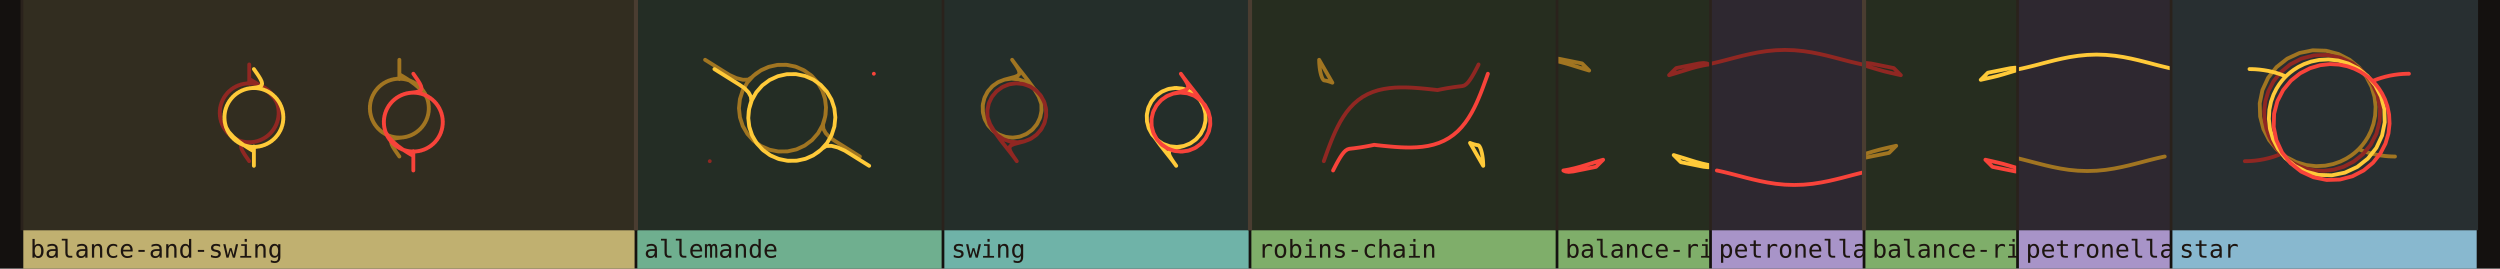
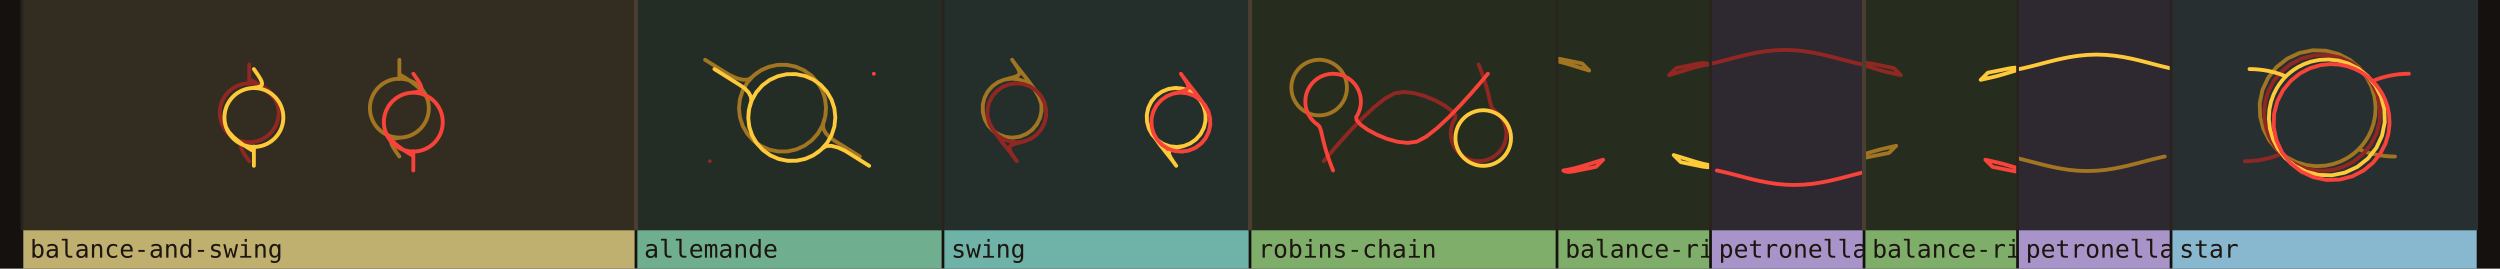
<svg xmlns="http://www.w3.org/2000/svg" viewBox="0 0 912 98" width="912" height="98" role="img">
  <rect width="912" height="98" fill="#14110f" />
  <svg x="8" y="0" width="224" height="84" viewBox="0 0 224 84">
    <rect width="224" height="84" fill="#c0b070" fill-opacity="0.18" />
    <path d="M137.69 21.81L137.69 22.12L137.69 22.92L137.69 24.01L137.69 25.22L137.69 26.33L137.69 27.19L137.69 27.91L137.69 28.48L137.69 28.81L137.69 28.87L137.69 28.87L137.69 28.87L137.69 28.87L137.69 28.84L137.69 28.52L137.69 27.95L137.69 27.25L137.69 26.48L137.69 25.8L137.69 25.33L137.69 25.2L137.69 25.2L137.69 25.2L137.69 25.2L137.69 25.2L137.69 25.2L137.69 25.2L137.69 25.2L137.69 25.5L137.69 26.15L137.69 26.81L137.69 27.1L137.96 27.26L138.7 27.69L139.88 28.4L141.42 29.4L143.24 30.72L145.15 32.34L146.83 34.16L147.86 35.93L148.3 37.66L148.45 39.64L148.23 41.65L147.64 43.58L146.69 45.36L145.43 46.94L143.89 48.25L142.14 49.26L140.23 49.92L138.23 50.21L136.21 50.12L134.25 49.66L132.4 48.84L130.74 47.68L129.33 46.24L128.21 44.56L127.42 42.7L126.99 40.73L126.94 38.71L127.27 36.71L127.97 34.82L129.01 33.08L130.35 31.57L131.95 30.34L133.75 29.43L135.7 28.87L137.71 28.69L139.72 28.88L141.66 29.44L143.46 30.36L145.05 31.6L146.39 33.12L147.42 34.85L148.11 36.75L148.43 38.75L148.38 40.77L147.94 42.74L147.15 44.6L146.02 46.28L144.6 47.71L142.94 48.86L141.09 49.67L139.12 50.13L137.1 50.21L135.1 49.91L133.19 49.24L131.44 48.23L129.91 46.91L128.66 45.33L127.72 43.54L127.13 41.6L126.92 39.6L127.08 37.58L127.62 35.63L128.51 33.82L129.72 32.2L131.22 30.84L132.94 29.79L134.83 29.07L136.82 28.72L138.84 28.75L140.82 29.15L142.69 29.92L144.38 31.02L145.84 32.42L147.01 34.06L147.85 35.9L148.34 37.86L148.45 39.88L148.18 41.88L147.54 43.8L146.55 45.56L145.26 47.11L143.69 48.39L141.92 49.36L140.06 49.96L138.3 50.21L136.76 50.4L135.6 50.69L134.91 51.13L134.69 51.76L134.86 52.58L135.32 53.55L135.95 54.57L136.6 55.54L137.17 56.36L137.55 56.9L137.69 57.1" fill="none" stroke="#a17521" stroke-width="1.4" stroke-linecap="round" stroke-linejoin="round" />
    <path d="M82.92 23.51L82.92 23.82L82.92 24.61L82.92 25.71L82.92 26.91L82.92 28.03L82.92 28.89L82.92 29.61L82.92 30.17L82.92 30.51L82.92 30.56L82.92 30.56L82.92 30.56L82.92 30.56L82.92 30.53L82.92 30.22L82.92 29.65L82.92 28.95L82.92 28.18L82.92 27.49L82.92 27.03L82.92 26.9L82.92 26.9L82.92 26.9L82.92 26.9L82.92 26.9L82.92 26.9L82.92 26.9L82.92 26.9L82.92 27.2L82.92 27.85L82.92 28.5L82.92 28.8L83.19 28.95L83.94 29.39L85.11 30.1L86.66 31.1L88.48 32.41L90.38 34.03L92.06 35.86L93.09 37.62L93.54 39.36L93.69 41.33L93.46 43.34L92.87 45.27L91.92 47.06L90.66 48.64L89.13 49.95L87.37 50.96L85.46 51.62L83.47 51.91L81.45 51.82L79.48 51.36L77.63 50.53L75.97 49.38L74.56 47.94L73.44 46.26L72.65 44.4L72.23 42.42L72.18 40.4L72.51 38.41L73.2 36.51L74.24 34.78L75.58 33.27L77.18 32.04L78.99 31.13L80.93 30.57L82.94 30.38L84.95 30.58L86.89 31.14L88.69 32.06L90.29 33.3L91.63 34.81L92.66 36.55L93.34 38.45L93.67 40.44L93.61 42.46L93.18 44.44L92.38 46.3L91.25 47.97L89.83 49.41L88.17 50.55L86.32 51.37L84.35 51.83L82.33 51.9L80.33 51.61L78.43 50.94L76.68 49.93L75.15 48.61L73.89 47.02L72.95 45.23L72.37 43.3L72.15 41.29L72.31 39.28L72.85 37.33L73.74 35.52L74.96 33.9L76.45 32.54L78.17 31.49L80.06 30.77L82.05 30.42L84.07 30.44L86.05 30.85L87.92 31.61L89.61 32.72L91.07 34.12L92.24 35.76L93.09 37.6L93.57 39.56L93.68 41.58L93.41 43.58L92.77 45.5L91.79 47.26L90.49 48.81L88.93 50.09L87.15 51.05L85.29 51.66L83.54 51.91L81.99 52.1L80.83 52.38L80.14 52.82L79.92 53.46L80.1 54.28L80.56 55.24L81.18 56.27L81.83 57.24L82.4 58.05L82.78 58.6L82.92 58.8" fill="none" stroke="#902722" stroke-width="1.4" stroke-linecap="round" stroke-linejoin="round" />
    <path d="M84.62 60.49L84.62 60.18L84.62 59.39L84.62 58.29L84.62 57.09L84.62 55.97L84.62 55.11L84.62 54.39L84.62 53.83L84.62 53.49L84.62 53.44L84.62 53.44L84.62 53.44L84.62 53.44L84.62 53.47L84.62 53.78L84.62 54.35L84.62 55.05L84.62 55.82L84.62 56.51L84.62 56.97L84.62 57.1L84.62 57.1L84.62 57.1L84.62 57.1L84.62 57.1L84.62 57.1L84.62 57.1L84.62 57.1L84.62 56.8L84.62 56.15L84.62 55.5L84.62 55.2L84.35 55.05L83.6 54.61L82.42 53.9L80.88 52.9L79.06 51.59L77.16 49.97L75.48 48.14L74.44 46.38L74 44.64L73.85 42.67L74.07 40.66L74.67 38.73L75.61 36.94L76.87 35.36L78.41 34.05L80.16 33.04L82.07 32.38L84.07 32.09L86.09 32.18L88.06 32.64L89.9 33.47L91.56 34.62L92.98 36.06L94.1 37.74L94.88 39.6L95.31 41.58L95.36 43.6L95.03 45.59L94.34 47.49L93.3 49.22L91.95 50.73L90.35 51.96L88.55 52.87L86.61 53.43L84.6 53.62L82.58 53.42L80.64 52.86L78.85 51.94L77.25 50.7L75.91 49.19L74.88 47.45L74.19 45.55L73.87 43.56L73.93 41.54L74.36 39.56L75.16 37.7L76.28 36.03L77.7 34.59L79.37 33.45L81.22 32.63L83.19 32.17L85.2 32.1L87.2 32.39L89.11 33.06L90.86 34.07L92.39 35.39L93.64 36.98L94.58 38.77L95.17 40.7L95.38 42.71L95.22 44.72L94.69 46.67L93.79 48.48L92.58 50.1L91.09 51.46L89.36 52.51L87.47 53.23L85.49 53.58L83.46 53.56L81.49 53.15L79.62 52.39L77.92 51.28L76.46 49.88L75.29 48.24L74.45 46.4L73.97 44.44L73.86 42.42L74.12 40.42L74.76 38.5L75.75 36.74L77.05 35.19L78.61 33.91L80.38 32.95L82.25 32.34L84 32.09L85.54 31.9L86.7 31.62L87.39 31.18L87.62 30.54L87.44 29.72L86.98 28.76L86.36 27.73L85.7 26.76L85.14 25.95L84.76 25.4L84.62 25.2" fill="none" stroke="#ffca39" stroke-width="1.4" stroke-linecap="round" stroke-linejoin="round" />
    <path d="M142.78 62.19L142.78 61.88L142.78 61.08L142.78 59.99L142.78 58.78L142.78 57.67L142.78 56.81L142.78 56.09L142.78 55.52L142.78 55.19L142.78 55.13L142.78 55.13L142.78 55.13L142.78 55.13L142.78 55.16L142.78 55.48L142.78 56.05L142.78 56.75L142.78 57.52L142.78 58.2L142.78 58.67L142.78 58.8L142.78 58.8L142.78 58.8L142.78 58.8L142.78 58.8L142.78 58.8L142.78 58.8L142.78 58.8L142.78 58.5L142.78 57.85L142.78 57.19L142.78 56.9L142.51 56.74L141.76 56.31L140.59 55.6L139.04 54.6L137.22 53.28L135.32 51.66L133.64 49.84L132.6 48.07L132.16 46.34L132.01 44.36L132.23 42.35L132.83 40.42L133.77 38.64L135.04 37.06L136.57 35.75L138.32 34.74L140.23 34.08L142.23 33.79L144.25 33.88L146.22 34.34L148.06 35.16L149.72 36.32L151.14 37.76L152.26 39.44L153.05 41.3L153.47 43.27L153.52 45.29L153.19 47.29L152.5 49.18L151.46 50.92L150.12 52.43L148.51 53.66L146.71 54.57L144.77 55.13L142.76 55.31L140.75 55.12L138.81 54.56L137.01 53.64L135.41 52.4L134.07 50.88L133.04 49.15L132.35 47.25L132.03 45.25L132.09 43.23L132.52 41.26L133.32 39.4L134.44 37.72L135.86 36.29L137.53 35.14L139.38 34.33L141.35 33.87L143.36 33.79L145.36 34.09L147.27 34.76L149.02 35.77L150.55 37.09L151.8 38.67L152.74 40.46L153.33 42.4L153.55 44.4L153.38 46.42L152.85 48.37L151.95 50.18L150.74 51.8L149.25 53.16L147.52 54.21L145.64 54.93L143.65 55.28L141.63 55.25L139.65 54.85L137.78 54.08L136.08 52.98L134.62 51.58L133.45 49.94L132.61 48.1L132.13 46.14L132.02 44.12L132.29 42.12L132.92 40.2L133.91 38.44L135.21 36.89L136.77 35.61L138.54 34.64L140.41 34.04L142.16 33.79L143.7 33.6L144.86 33.31L145.55 32.87L145.78 32.24L145.6 31.42L145.14 30.45L144.52 29.43L143.86 28.46L143.3 27.64L142.92 27.1L142.78 26.9" fill="none" stroke="#f8433a" stroke-width="1.4" stroke-linecap="round" stroke-linejoin="round" />
  </svg>
  <path d="M8 0L8 84" stroke="#2a221c" stroke-width="1" fill="none" />
  <svg x="8" y="84" width="224" height="14" viewBox="0 0 224 14">
    <rect x="0.5" width="223" height="14" fill="#c0b070" />
    <text x="3" y="10" fill="#1d1510" font-size="9" font-family="ui-monospace, Menlo, monospace">balance-and-swing</text>
  </svg>
  <svg x="232" y="0" width="112" height="84" viewBox="0 0 112 84">
    <rect width="112" height="84" fill="#6faf8f" fill-opacity="0.18" />
    <path d="M81.69 57.1L81.3 56.86L80.26 56.21L78.71 55.24L76.81 54.05L74.73 52.75L72.61 51.43L70.67 50.1L69.23 48.59L68.38 47.03L68.22 45.49L68.71 43.85L69.17 41.77L69.33 39.23L69.02 36.29L68.02 33.14L66.38 30.23L64.17 27.74L61.49 25.76L58.45 24.38L55.19 23.67L51.86 23.65L48.6 24.34L45.55 25.68L42.84 27.64L40.61 30.11L38.94 33L37.92 36.18L37.57 39.49L37.93 42.81L38.97 45.98L40.66 48.86L42.9 51.32L45.61 53.26L48.67 54.6L51.94 55.26L55.27 55.23L58.52 54.5L61.56 53.11L64.23 51.12L66.43 48.61L68.05 45.7L69.04 42.52L69.33 39.19L68.93 35.88L67.84 32.73L66.12 29.87L63.84 27.44L61.1 25.54L58.03 24.25L54.75 23.63L51.42 23.71L48.3 24.43L45.75 25.57L43.76 26.88L42.28 28.17L40.93 29.05L39.02 29.1L36.66 28.51L34.11 27.35L31.6 25.8L29.2 24.3L27.16 23.02L25.75 22.14L25.22 21.81" fill="none" stroke="#a17521" stroke-width="1.4" stroke-linecap="round" stroke-linejoin="round" />
    <path d="M26.92 58.8L26.92 58.8L26.92 58.8L26.92 58.8L26.92 58.8L26.92 58.8L26.92 58.8L26.92 58.8L26.92 58.8L26.92 58.8L26.92 58.8L26.92 58.8L26.92 58.8L26.92 58.8L26.92 58.8L26.92 58.8L26.92 58.8L26.92 58.8L26.92 58.8L26.92 58.8L26.92 58.8L26.92 58.8L26.92 58.8L26.92 58.8L26.92 58.8L26.92 58.8L26.92 58.8L26.92 58.8L26.92 58.8L26.92 58.8L26.92 58.8L26.92 58.8L26.92 58.8L26.92 58.8L26.92 58.8L26.92 58.8L26.92 58.8L26.92 58.8L26.92 58.8L26.92 58.8L26.92 58.8L26.92 58.8L26.92 58.8L26.92 58.8L26.92 58.8L26.92 58.8L26.92 58.8L26.92 58.8L26.92 58.8L26.92 58.8L26.92 58.8L26.92 58.8L26.92 58.8L26.92 58.8L26.92 58.8L26.92 58.8L26.92 58.8L26.92 58.8L26.92 58.8L26.92 58.8L26.92 58.8L26.92 58.8L26.92 58.8L26.92 58.8L26.92 58.8" fill="none" stroke="#902722" stroke-width="1.4" stroke-linecap="round" stroke-linejoin="round" />
    <path d="M28.62 25.2L29 25.44L30.04 26.1L31.59 27.06L33.49 28.25L35.57 29.55L37.69 30.87L39.63 32.2L41.07 33.71L41.92 35.27L42.08 36.81L41.59 38.45L41.14 40.53L40.97 43.07L41.29 46.02L42.28 49.17L43.92 52.07L46.13 54.57L48.81 56.55L51.85 57.92L55.11 58.63L58.44 58.65L61.71 57.97L64.76 56.62L67.46 54.66L69.69 52.19L71.36 49.3L72.39 46.13L72.73 42.81L72.37 39.5L71.33 36.33L69.65 33.45L67.4 30.98L64.69 29.04L61.63 27.71L58.37 27.04L55.03 27.07L51.78 27.8L48.75 29.19L46.07 31.18L43.88 33.69L42.25 36.6L41.27 39.79L40.97 43.11L41.37 46.42L42.46 49.57L44.18 52.43L46.46 54.86L49.2 56.77L52.28 58.06L55.55 58.68L58.89 58.6L62 57.87L64.56 56.73L66.54 55.43L68.02 54.14L69.38 53.26L71.29 53.2L73.64 53.79L76.19 54.95L78.7 56.51L81.1 58.01L83.14 59.28L84.55 60.16L85.08 60.49" fill="none" stroke="#ffca39" stroke-width="1.4" stroke-linecap="round" stroke-linejoin="round" />
    <path d="M86.78 26.9L86.78 26.9L86.78 26.9L86.78 26.9L86.78 26.9L86.78 26.9L86.78 26.9L86.78 26.9L86.78 26.9L86.78 26.9L86.78 26.9L86.78 26.9L86.78 26.9L86.78 26.9L86.78 26.9L86.78 26.9L86.78 26.9L86.78 26.9L86.78 26.9L86.78 26.9L86.78 26.9L86.78 26.9L86.78 26.9L86.78 26.9L86.78 26.9L86.78 26.9L86.78 26.9L86.78 26.9L86.78 26.9L86.78 26.9L86.78 26.9L86.78 26.9L86.78 26.9L86.78 26.9L86.78 26.9L86.78 26.9L86.78 26.9L86.78 26.9L86.78 26.9L86.78 26.9L86.78 26.9L86.78 26.9L86.78 26.9L86.78 26.9L86.78 26.9L86.78 26.9L86.78 26.9L86.78 26.9L86.78 26.9L86.78 26.9L86.78 26.9L86.78 26.9L86.78 26.9L86.78 26.9L86.78 26.9L86.78 26.9L86.78 26.9L86.78 26.9L86.78 26.9L86.78 26.9L86.78 26.9L86.78 26.9L86.78 26.9L86.78 26.9L86.78 26.9" fill="none" stroke="#f8433a" stroke-width="1.4" stroke-linecap="round" stroke-linejoin="round" />
  </svg>
  <path d="M232 0L232 84" stroke="#2a221c" stroke-width="1" fill="none" />
  <svg x="232" y="84" width="112" height="14" viewBox="0 0 112 14">
    <rect x="0.5" width="111" height="14" fill="#6faf8f" />
    <text x="3" y="10" fill="#1d1510" font-size="9" font-family="ui-monospace, Menlo, monospace">allemande</text>
  </svg>
  <svg x="344" y="0" width="112" height="84" viewBox="0 0 112 84">
    <rect width="112" height="84" fill="#6fb3a8" fill-opacity="0.18" />
    <path d="M25.22 21.81L25.49 22.19L26.26 23.24L27.48 24.84L29.14 26.93L31.11 29.46L33.18 32.31L34.94 35.27L35.87 37.86L35.97 40.18L35.49 42.7L34.4 45.08L32.78 47.13L30.7 48.72L28.31 49.77L25.73 50.21L23.12 50.02L20.63 49.2L18.42 47.8L16.61 45.92L15.3 43.65L14.58 41.13L14.49 38.52L15.04 35.96L16.18 33.61L17.86 31.6L19.97 30.05L22.39 29.06L24.98 28.69L27.58 28.95L30.05 29.83L32.23 31.27L33.99 33.2L35.24 35.5L35.9 38.04L35.92 40.65L35.32 43.2L34.12 45.52L32.39 47.49L30.25 48.98L27.8 49.91L25.2 50.22L22.61 49.9L20.16 48.96L18.02 47.46L16.3 45.49L15.11 43.16L14.52 40.61L14.55 38L15.22 35.47L16.48 33.17L18.25 31.25L20.36 29.84L22.51 29.03L24.54 28.49L26.2 28.04L27.3 27.58L27.84 26.99L27.86 26.23L27.52 25.32L26.95 24.33L26.31 23.36L25.74 22.55L25.36 22.01L25.22 21.81" fill="none" stroke="#a17521" stroke-width="1.4" stroke-linecap="round" stroke-linejoin="round" />
    <path d="M26.92 58.8L26.65 58.41L25.89 57.37L24.66 55.76L23.01 53.67L21.03 51.15L18.96 48.29L17.2 45.33L16.27 42.74L16.17 40.43L16.65 37.9L17.74 35.52L19.37 33.48L21.44 31.88L23.84 30.83L26.42 30.39L29.02 30.59L31.51 31.41L33.72 32.8L35.54 34.69L36.84 36.96L37.56 39.47L37.65 42.09L37.11 44.65L35.96 47L34.28 49.01L32.17 50.55L29.75 51.54L27.16 51.92L24.56 51.66L22.09 50.78L19.92 49.33L18.15 47.4L16.9 45.1L16.24 42.57L16.22 39.95L16.82 37.41L18.02 35.08L19.75 33.12L21.9 31.63L24.34 30.7L26.94 30.38L29.54 30.71L31.98 31.64L34.12 33.14L35.84 35.12L37.03 37.45L37.63 39.99L37.59 42.61L36.92 45.14L35.67 47.43L33.89 49.36L31.78 50.76L29.64 51.58L27.6 52.12L25.95 52.56L24.84 53.03L24.31 53.62L24.28 54.37L24.63 55.28L25.2 56.28L25.83 57.24L26.4 58.05L26.78 58.6L26.92 58.8" fill="none" stroke="#902722" stroke-width="1.4" stroke-linecap="round" stroke-linejoin="round" />
    <path d="M85.08 60.49L84.81 60.11L84.05 59.06L82.82 57.46L81.17 55.37L79.19 52.85L77.12 49.99L75.36 47.03L74.43 44.44L74.34 42.12L74.81 39.6L75.9 37.22L77.53 35.17L79.6 33.58L82 32.53L84.58 32.09L87.19 32.29L89.67 33.11L91.88 34.5L93.7 36.39L95 38.66L95.72 41.17L95.81 43.79L95.27 46.34L94.12 48.7L92.45 50.71L90.33 52.25L87.91 53.24L85.32 53.61L82.72 53.36L80.25 52.48L78.08 51.03L76.31 49.1L75.06 46.8L74.4 44.27L74.38 41.65L74.98 39.11L76.18 36.78L77.91 34.81L80.06 33.32L82.5 32.39L85.1 32.08L87.7 32.4L90.14 33.34L92.28 34.84L94 36.81L95.19 39.14L95.79 41.69L95.75 44.31L95.08 46.84L93.83 49.13L92.05 51.05L89.94 52.46L87.8 53.28L85.76 53.82L84.11 54.26L83 54.73L82.47 55.31L82.44 56.07L82.79 56.98L83.36 57.97L83.99 58.94L84.56 59.75L84.94 60.29L85.08 60.49" fill="none" stroke="#ffca39" stroke-width="1.4" stroke-linecap="round" stroke-linejoin="round" />
    <path d="M86.78 26.9L87.05 27.28L87.81 28.33L89.04 29.93L90.69 32.02L92.67 34.55L94.74 37.4L96.5 40.36L97.43 42.95L97.52 45.27L97.05 47.79L95.96 50.17L94.33 52.22L92.26 53.82L89.86 54.86L87.28 55.3L84.67 55.11L82.19 54.29L79.97 52.89L78.16 51.01L76.86 48.74L76.14 46.22L76.05 43.61L76.59 41.05L77.74 38.7L79.41 36.69L81.52 35.14L83.95 34.16L86.54 33.78L89.14 34.04L91.6 34.92L93.78 36.37L95.55 38.3L96.8 40.6L97.45 43.13L97.48 45.74L96.87 48.29L95.67 50.61L93.95 52.58L91.8 54.07L89.35 55L86.76 55.31L84.16 54.99L81.72 54.05L79.58 52.55L77.86 50.58L76.67 48.25L76.07 45.7L76.11 43.09L76.77 40.56L78.03 38.26L79.8 36.34L81.92 34.94L84.06 34.12L86.09 33.58L87.75 33.13L88.86 32.67L89.39 32.08L89.42 31.32L89.07 30.41L88.5 29.42L87.86 28.46L87.3 27.64L86.92 27.1L86.78 26.9" fill="none" stroke="#f8433a" stroke-width="1.4" stroke-linecap="round" stroke-linejoin="round" />
  </svg>
  <path d="M344 0L344 84" stroke="#2a221c" stroke-width="1" fill="none" />
  <svg x="344" y="84" width="112" height="14" viewBox="0 0 112 14">
    <rect x="0.5" width="111" height="14" fill="#6fb3a8" />
    <text x="3" y="10" fill="#1d1510" font-size="9" font-family="ui-monospace, Menlo, monospace">swing</text>
  </svg>
  <svg x="456" y="0" width="112" height="84" viewBox="0 0 112 84">
    <rect width="112" height="84" fill="#7fae6a" fill-opacity="0.18" />
-     <path d="M25.22 21.81L25.22 21.81L25.22 21.81L25.22 21.81L25.22 21.81L25.22 21.81L25.22 21.81L25.22 21.81L25.22 21.81L25.22 21.81L25.22 21.81L25.22 21.81L25.22 21.81L25.22 21.81L25.22 21.81L25.22 21.81L25.22 21.81L25.22 21.81L25.22 21.81L25.27 21.88L25.39 22.1L25.58 22.43L25.83 22.86L26.13 23.39L26.47 23.98L26.84 24.62L27.23 25.3L27.63 25.99L28.03 26.68L28.42 27.36L28.8 28L29.14 28.59L29.44 29.12L29.69 29.55L29.88 29.88L30 30.1L30.05 30.17L30.03 30.16L29.97 30.14L29.88 30.1L29.75 30.06L29.6 30L29.43 29.93L29.23 29.86L29.02 29.79L28.79 29.72L28.56 29.65L28.31 29.58L28.06 29.51L27.8 29.46L27.55 29.41L27.29 29.36L27.04 29.33L26.77 29.16L26.48 28.73L26.19 28.11L25.93 27.33L25.71 26.45L25.53 25.53L25.4 24.6L25.32 23.73L25.26 22.97L25.24 22.36L25.23 21.96L25.22 21.81" fill="none" stroke="#a17521" stroke-width="1.4" stroke-linecap="round" stroke-linejoin="round" />
-     <path d="M26.92 58.8L26.97 58.66L27.11 58.27L27.33 57.64L27.64 56.78L28.02 55.71L28.48 54.46L29.02 53.04L29.63 51.48L30.32 49.81L31.09 48.05L31.96 46.26L32.92 44.45L33.99 42.68L35.17 40.96L36.47 39.35L37.9 37.86L39.45 36.52L41.12 35.35L42.91 34.36L44.79 33.55L46.75 32.92L48.78 32.46L50.83 32.15L52.9 31.96L54.94 31.89L56.94 31.9L58.85 31.97L60.66 32.09L62.33 32.22L63.84 32.36L65.17 32.5L66.29 32.62L67.2 32.72L67.87 32.8L68.28 32.84L68.42 32.86L68.47 32.85L68.63 32.81L68.88 32.76L69.23 32.69L69.65 32.6L70.14 32.5L70.7 32.4L71.32 32.28L71.99 32.16L72.7 32.05L73.45 31.93L74.22 31.81L75.01 31.7L75.81 31.6L76.62 31.5L77.41 31.41L78.17 31.19L78.87 30.72L79.54 30.05L80.17 29.22L80.78 28.31L81.36 27.34L81.9 26.38L82.38 25.48L82.79 24.7L83.11 24.07L83.31 23.66L83.38 23.51" fill="none" stroke="#902722" stroke-width="1.4" stroke-linecap="round" stroke-linejoin="round" />
-     <path d="M85.08 60.49L85.08 60.49L85.08 60.49L85.08 60.49L85.08 60.49L85.08 60.49L85.08 60.49L85.08 60.49L85.08 60.49L85.08 60.49L85.08 60.49L85.08 60.49L85.08 60.49L85.08 60.49L85.08 60.49L85.08 60.49L85.08 60.49L85.08 60.49L85.08 60.49L85.04 60.42L84.91 60.21L84.72 59.87L84.47 59.44L84.17 58.92L83.83 58.33L83.46 57.68L83.07 57.01L82.67 56.31L82.27 55.62L81.88 54.94L81.51 54.3L81.17 53.71L80.87 53.19L80.61 52.75L80.42 52.42L80.3 52.21L80.26 52.13L80.28 52.14L80.33 52.16L80.43 52.2L80.55 52.25L80.7 52.31L80.87 52.37L81.07 52.44L81.28 52.51L81.51 52.58L81.75 52.66L81.99 52.72L82.25 52.79L82.5 52.85L82.76 52.9L83.01 52.94L83.26 52.97L83.53 53.15L83.82 53.57L84.11 54.19L84.37 54.97L84.59 55.85L84.77 56.78L84.9 57.7L84.99 58.57L85.04 59.34L85.07 59.94L85.08 60.35L85.08 60.49" fill="none" stroke="#ffca39" stroke-width="1.4" stroke-linecap="round" stroke-linejoin="round" />
-     <path d="M86.78 26.9L86.73 27.03L86.59 27.43L86.37 28.06L86.06 28.92L85.67 29.98L85.21 31.24L84.68 32.66L84.07 34.22L83.38 35.89L82.61 37.64L81.74 39.44L80.78 41.24L79.71 43.02L78.53 44.73L77.22 46.35L75.8 47.84L74.24 49.17L72.57 50.34L70.79 51.33L68.91 52.14L66.94 52.77L64.92 53.24L62.86 53.55L60.8 53.73L58.75 53.81L56.76 53.8L54.85 53.72L53.04 53.61L51.37 53.47L49.86 53.33L48.53 53.2L47.4 53.08L46.5 52.98L45.83 52.9L45.42 52.85L45.28 52.84L45.22 52.85L45.07 52.88L44.81 52.94L44.47 53.01L44.05 53.1L43.56 53.19L43 53.3L42.38 53.41L41.71 53.53L41 53.65L40.25 53.77L39.48 53.88L38.69 53.99L37.88 54.1L37.08 54.19L36.28 54.28L35.53 54.51L34.82 54.98L34.16 55.65L33.53 56.47L32.92 57.39L32.34 58.36L31.8 59.31L31.32 60.21L30.91 61L30.59 61.63L30.38 62.04L30.31 62.19" fill="none" stroke="#f8433a" stroke-width="1.4" stroke-linecap="round" stroke-linejoin="round" />
+     <path d="M25.22 21.81L25.18 21.81L25.04 21.81L24.82 21.82L24.51 21.83L24.12 21.87L23.65 21.93L23.12 22.03L22.52 22.18L21.86 22.38L21.16 22.66L20.42 23.02L19.66 23.47L18.9 24.02L18.16 24.67L17.44 25.44L16.79 26.32L16.21 27.3L15.72 28.39L15.36 29.56L15.14 30.81L15.08 32.1L15.18 33.43L15.47 34.76L15.95 36.07L16.61 37.31L17.45 38.47L18.45 39.51L19.61 40.41L20.9 41.13L22.28 41.67L23.73 41.99L25.22 42.1L26.71 41.99L28.16 41.67L29.55 41.13L30.83 40.41L31.99 39.51L33 38.47L33.84 37.31L34.5 36.07L34.97 34.76L35.26 33.43L35.37 32.1L35.3 30.81L35.08 29.56L34.72 28.39L34.24 27.3L33.66 26.32L33 25.44L32.29 24.67L31.54 24.02L30.78 23.47L30.02 23.02L29.29 22.66L28.59 22.38L27.93 22.18L27.33 22.03L26.79 21.93L26.33 21.87L25.94 21.83L25.63 21.82L25.41 21.81L25.27 21.81L25.22 21.81" fill="none" stroke="#a17521" stroke-width="1.4" stroke-linecap="round" stroke-linejoin="round" />
+     <path d="M26.92 58.8L27.7 57.84L29.84 55.3L33 51.65L36.86 47.4L41.1 43.02L45.39 39.01L49.4 35.85L52.81 34.03L56.13 33.56L59.88 33.97L63.77 35.06L67.5 36.6L70.78 38.38L73.31 40.19L74.8 41.81L74.95 43.01L74.37 44L73.89 45.08L73.52 46.26L73.3 47.5L73.24 48.8L73.35 50.13L73.63 51.46L74.11 52.76L74.77 54.01L75.61 55.17L76.61 56.21L77.77 57.1L79.06 57.83L80.44 58.36L81.9 58.69L83.38 58.8L84.87 58.69L86.32 58.36L87.71 57.83L88.99 57.1L90.15 56.21L91.16 55.17L92 54.01L92.66 52.76L93.13 51.46L93.42 50.13L93.53 48.8L93.46 47.5L93.24 46.26L92.88 45.08L92.4 44L91.82 43.01L91.16 42.14L90.45 41.37L89.7 40.71L88.94 40.16L88.32 39.45L87.89 38.34L87.52 36.87L87.13 35.12L86.66 33.21L86.11 31.22L85.51 29.26L84.88 27.45L84.3 25.87L83.82 24.62L83.5 23.8L83.38 23.51" fill="none" stroke="#902722" stroke-width="1.4" stroke-linecap="round" stroke-linejoin="round" />
+     <path d="M85.08 60.49L85.13 60.49L85.26 60.49L85.49 60.49L85.8 60.47L86.18 60.43L86.65 60.37L87.19 60.27L87.79 60.13L88.44 59.92L89.15 59.64L89.88 59.29L90.64 58.84L91.4 58.28L92.15 57.63L92.86 56.86L93.52 55.98L94.1 55L94.58 53.92L94.94 52.74L95.16 51.5L95.22 50.2L95.12 48.87L94.83 47.54L94.36 46.24L93.7 44.99L92.86 43.83L91.85 42.79L90.69 41.89L89.41 41.17L88.02 40.64L86.57 40.31L85.08 40.2L83.59 40.31L82.14 40.64L80.75 41.17L79.47 41.89L78.31 42.79L77.3 43.83L76.46 44.99L75.8 46.24L75.33 47.54L75.04 48.87L74.94 50.2L75 51.5L75.22 52.74L75.58 53.92L76.06 55L76.64 55.98L77.3 56.86L78.01 57.63L78.76 58.28L79.52 58.84L80.28 59.29L81.02 59.64L81.72 59.92L82.37 60.13L82.97 60.27L83.51 60.37L83.98 60.43L84.36 60.47L84.67 60.49L84.9 60.49L85.03 60.49L85.08 60.49" fill="none" stroke="#ffca39" stroke-width="1.4" stroke-linecap="round" stroke-linejoin="round" />
+     <path d="M86.78 26.9L85.99 27.86L83.86 30.4L80.7 34.04L76.83 38.3L72.6 42.68L68.31 46.69L64.3 49.85L60.89 51.67L57.57 52.14L53.82 51.72L49.93 50.64L46.19 49.09L42.91 47.31L40.38 45.51L38.9 43.89L38.75 42.68L39.33 41.7L39.81 40.61L40.17 39.44L40.39 38.2L40.46 36.9L40.35 35.57L40.06 34.24L39.59 32.94L38.93 31.69L38.09 30.53L37.08 29.49L35.92 28.59L34.64 27.87L33.26 27.34L31.8 27.01L30.31 26.9L28.83 27.01L27.37 27.34L25.99 27.87L24.7 28.59L23.55 29.49L22.54 30.53L21.7 31.69L21.04 32.94L20.56 34.24L20.28 35.57L20.17 36.9L20.23 38.2L20.45 39.44L20.82 40.61L21.3 41.7L21.88 42.68L22.54 43.56L23.25 44.33L23.99 44.98L24.75 45.53L25.37 46.24L25.8 47.36L26.17 48.83L26.57 50.57L27.04 52.49L27.58 54.48L28.19 56.43L28.82 58.25L29.4 59.83L29.88 61.08L30.2 61.9L30.31 62.19" fill="none" stroke="#f8433a" stroke-width="1.4" stroke-linecap="round" stroke-linejoin="round" />
  </svg>
  <path d="M456 0L456 84" stroke="#2a221c" stroke-width="1" fill="none" />
  <svg x="456" y="84" width="112" height="14" viewBox="0 0 112 14">
    <rect x="0.5" width="111" height="14" fill="#7fae6a" />
    <text x="3" y="10" fill="#1d1510" font-size="9" font-family="ui-monospace, Menlo, monospace">robins-chain</text>
  </svg>
  <svg x="568" y="0" width="56" height="84" viewBox="0 0 56 84">
    <rect width="56" height="84" fill="#7fae6a" fill-opacity="0.18" />
    <path d="M-2.78 21.81L-2.23 21.89L-0.78 22.15L1.26 22.61L3.56 23.23L5.83 23.92L7.8 24.54L9.5 25.06L10.82 25.46L11.59 25.69L11.73 25.73L11.73 25.73L11.73 25.73L11.73 25.73L11.71 25.71L11.48 25.48L11.08 25.08L10.59 24.59L10.04 24.04L9.56 23.56L9.23 23.23L9.14 23.14L9.14 23.14L8.99 23.11L8.16 22.94L6.75 22.66L4.94 22.29L2.92 21.89L0.87 21.47L-0.84 21.3L-1.96 21.44L-2.59 21.68L-2.78 21.81" fill="none" stroke="#a17521" stroke-width="1.4" stroke-linecap="round" stroke-linejoin="round" />
    <path d="M55.38 23.51L54.83 23.59L53.38 23.85L51.35 24.3L49.04 24.92L46.78 25.62L44.8 26.24L43.1 26.76L41.79 27.15L41.01 27.39L40.88 27.43L40.88 27.43L40.88 27.43L40.88 27.43L40.9 27.4L41.12 27.18L41.52 26.78L42.02 26.28L42.56 25.74L43.05 25.26L43.38 24.93L43.47 24.84L43.47 24.84L43.62 24.81L44.45 24.64L45.86 24.35L47.66 23.99L49.68 23.58L51.74 23.17L53.44 22.99L54.57 23.13L55.19 23.38L55.38 23.51" fill="none" stroke="#902722" stroke-width="1.4" stroke-linecap="round" stroke-linejoin="round" />
    <path d="M57.08 60.49L56.53 60.41L55.08 60.15L53.04 59.7L50.74 59.08L48.47 58.38L46.5 57.76L44.8 57.24L43.48 56.85L42.71 56.61L42.57 56.57L42.57 56.57L42.57 56.57L42.57 56.57L42.6 56.6L42.82 56.82L43.22 57.22L43.72 57.72L44.26 58.26L44.74 58.74L45.07 59.07L45.16 59.16L45.16 59.16L45.31 59.19L46.15 59.36L47.56 59.65L49.36 60.01L51.38 60.42L53.44 60.83L55.14 61.01L56.27 60.87L56.89 60.62L57.08 60.49" fill="none" stroke="#ffca39" stroke-width="1.4" stroke-linecap="round" stroke-linejoin="round" />
    <path d="M2.31 62.19L2.86 62.11L4.31 61.85L6.35 61.39L8.65 60.77L10.92 60.08L12.89 59.46L14.59 58.94L15.91 58.54L16.68 58.31L16.82 58.27L16.82 58.27L16.82 58.27L16.82 58.27L16.8 58.29L16.57 58.52L16.17 58.92L15.68 59.41L15.13 59.96L14.65 60.44L14.32 60.77L14.23 60.86L14.23 60.86L14.08 60.89L13.25 61.06L11.84 61.34L10.03 61.71L8.01 62.11L5.96 62.53L4.26 62.7L3.13 62.56L2.51 62.32L2.31 62.19" fill="none" stroke="#f8433a" stroke-width="1.4" stroke-linecap="round" stroke-linejoin="round" />
  </svg>
  <path d="M568 0L568 84" stroke="#2a221c" stroke-width="1" fill="none" />
  <svg x="568" y="84" width="56" height="14" viewBox="0 0 56 14">
    <rect x="0.5" width="55" height="14" fill="#7fae6a" />
    <text x="3" y="10" fill="#1d1510" font-size="9" font-family="ui-monospace, Menlo, monospace">balance-ring</text>
  </svg>
  <svg x="624" y="0" width="56" height="84" viewBox="0 0 56 84">
    <rect width="56" height="84" fill="#a894c8" fill-opacity="0.18" />
    <path d="M-2.78 21.81L-2.82 21.89L-2.94 22.11L-3.13 22.47L-3.4 22.97L-3.73 23.61L-4.13 24.38L-4.58 25.29L-5.07 26.34L-5.59 27.53L-6.12 28.87L-6.63 30.36L-7.1 31.98L-7.5 33.73L-7.81 35.58L-8 37.5L-8.07 39.45L-8 41.41L-7.81 43.33L-7.5 45.18L-7.1 46.93L-6.63 48.55L-6.12 50.03L-5.59 51.38L-5.07 52.57L-4.58 53.62L-4.13 54.53L-3.73 55.3L-3.4 55.94L-3.13 56.44L-2.94 56.8L-2.82 57.02L-2.78 57.1" fill="none" stroke="#a17521" stroke-width="1.4" stroke-linecap="round" stroke-linejoin="round" />
    <path d="M55.38 23.51L55.26 23.48L54.91 23.41L54.33 23.28L53.55 23.1L52.56 22.87L51.37 22.59L49.99 22.24L48.41 21.83L46.61 21.36L44.58 20.83L42.31 20.26L39.77 19.68L36.95 19.12L33.87 18.65L30.57 18.33L27.15 18.21L23.73 18.33L20.44 18.65L17.36 19.12L14.54 19.68L12 20.26L9.72 20.83L7.69 21.36L5.9 21.83L4.31 22.24L2.93 22.59L1.74 22.87L0.76 23.1L-0.03 23.28L-0.6 23.41L-0.96 23.48L-1.08 23.51" fill="none" stroke="#902722" stroke-width="1.4" stroke-linecap="round" stroke-linejoin="round" />
    <path d="M57.08 60.49L57.12 60.42L57.24 60.19L57.43 59.83L57.7 59.33L58.03 58.69L58.43 57.92L58.88 57.01L59.37 55.96L59.89 54.77L60.42 53.43L60.93 51.94L61.4 50.32L61.81 48.57L62.11 46.73L62.31 44.81L62.37 42.85L62.31 40.89L62.11 38.97L61.81 37.12L61.4 35.38L60.93 33.75L60.42 32.27L59.89 30.93L59.37 29.73L58.88 28.68L58.43 27.77L58.03 27L57.7 26.37L57.43 25.87L57.24 25.5L57.12 25.28L57.08 25.2" fill="none" stroke="#ffca39" stroke-width="1.4" stroke-linecap="round" stroke-linejoin="round" />
    <path d="M2.31 62.19L2.44 62.22L2.79 62.29L3.37 62.42L4.15 62.59L5.14 62.82L6.32 63.11L7.71 63.46L9.29 63.87L11.09 64.34L13.11 64.87L15.39 65.43L17.93 66.02L20.75 66.57L23.83 67.05L27.13 67.37L30.55 67.48L33.96 67.37L37.26 67.05L40.34 66.57L43.16 66.02L45.7 65.43L47.98 64.87L50 64.34L51.8 63.87L53.39 63.46L54.77 63.11L55.95 62.82L56.94 62.59L57.72 62.42L58.3 62.29L58.66 62.22L58.78 62.19" fill="none" stroke="#f8433a" stroke-width="1.4" stroke-linecap="round" stroke-linejoin="round" />
  </svg>
  <path d="M624 0L624 84" stroke="#2a221c" stroke-width="1" fill="none" />
  <svg x="624" y="84" width="56" height="14" viewBox="0 0 56 14">
    <rect x="0.5" width="55" height="14" fill="#a894c8" />
    <text x="3" y="10" fill="#1d1510" font-size="9" font-family="ui-monospace, Menlo, monospace">petronella</text>
  </svg>
  <svg x="680" y="0" width="56" height="84" viewBox="0 0 56 84">
    <rect width="56" height="84" fill="#7fae6a" fill-opacity="0.18" />
    <path d="M-2.78 57.1L-2.25 56.94L-0.86 56.52L1.1 55.92L3.34 55.24L5.6 54.61L7.62 54.12L9.39 53.71L10.77 53.4L11.58 53.21L11.73 53.18L11.73 53.18L11.73 53.18L11.73 53.18L11.71 53.2L11.48 53.43L11.08 53.83L10.59 54.32L10.04 54.87L9.56 55.35L9.23 55.68L9.14 55.77L9.14 55.77L8.99 55.8L8.16 55.97L6.75 56.25L4.94 56.62L2.92 57.02L0.87 57.44L-0.84 57.61L-1.96 57.47L-2.59 57.23L-2.78 57.1" fill="none" stroke="#a17521" stroke-width="1.4" stroke-linecap="round" stroke-linejoin="round" />
    <path d="M-1.08 23.51L-0.55 23.67L0.84 24.09L2.79 24.69L5.04 25.36L7.29 26L9.32 26.49L11.09 26.89L12.47 27.21L13.28 27.39L13.43 27.43L13.43 27.43L13.43 27.43L13.43 27.43L13.4 27.4L13.18 27.18L12.78 26.78L12.28 26.28L11.74 25.74L11.26 25.26L10.93 24.93L10.84 24.84L10.84 24.84L10.69 24.81L9.85 24.64L8.44 24.35L6.64 23.99L4.62 23.58L2.56 23.17L0.86 22.99L-0.27 23.13L-0.89 23.38L-1.08 23.51" fill="none" stroke="#902722" stroke-width="1.4" stroke-linecap="round" stroke-linejoin="round" />
    <path d="M57.08 25.2L56.55 25.36L55.16 25.79L53.21 26.38L50.96 27.06L48.71 27.7L46.68 28.19L44.91 28.59L43.53 28.9L42.72 29.09L42.57 29.12L42.57 29.12L42.57 29.12L42.57 29.12L42.6 29.1L42.82 28.88L43.22 28.48L43.72 27.98L44.26 27.44L44.74 26.95L45.07 26.62L45.16 26.53L45.16 26.53L45.31 26.5L46.15 26.33L47.56 26.05L49.36 25.69L51.38 25.28L53.44 24.87L55.14 24.69L56.27 24.83L56.89 25.07L57.08 25.2" fill="none" stroke="#ffca39" stroke-width="1.4" stroke-linecap="round" stroke-linejoin="round" />
    <path d="M58.78 62.19L58.25 62.03L56.86 61.61L54.9 61.01L52.66 60.34L50.4 59.7L48.38 59.21L46.61 58.8L45.23 58.49L44.42 58.3L44.27 58.27L44.27 58.27L44.27 58.27L44.27 58.27L44.29 58.29L44.52 58.52L44.92 58.92L45.41 59.41L45.96 59.96L46.44 60.44L46.77 60.77L46.86 60.86L46.86 60.86L47.01 60.89L47.84 61.06L49.25 61.34L51.06 61.71L53.08 62.11L55.13 62.53L56.84 62.7L57.96 62.56L58.59 62.32L58.78 62.19" fill="none" stroke="#f8433a" stroke-width="1.4" stroke-linecap="round" stroke-linejoin="round" />
  </svg>
  <path d="M680 0L680 84" stroke="#2a221c" stroke-width="1" fill="none" />
  <svg x="680" y="84" width="56" height="14" viewBox="0 0 56 14">
    <rect x="0.5" width="55" height="14" fill="#7fae6a" />
    <text x="3" y="10" fill="#1d1510" font-size="9" font-family="ui-monospace, Menlo, monospace">balance-ring</text>
  </svg>
  <svg x="736" y="0" width="56" height="84" viewBox="0 0 56 84">
    <rect width="56" height="84" fill="#a894c8" fill-opacity="0.18" />
    <path d="M-2.78 57.1L-2.66 57.12L-2.3 57.2L-1.72 57.32L-0.94 57.5L0.05 57.73L1.23 58.02L2.61 58.37L4.2 58.78L6 59.25L8.02 59.77L10.3 60.34L12.84 60.92L15.66 61.48L18.74 61.96L22.04 62.28L25.45 62.39L28.87 62.28L32.17 61.96L35.25 61.48L38.07 60.92L40.61 60.34L42.89 59.77L44.91 59.25L46.71 58.78L48.29 58.37L49.68 58.02L50.86 57.73L51.85 57.5L52.63 57.32L53.21 57.2L53.56 57.12L53.69 57.1" fill="none" stroke="#a17521" stroke-width="1.4" stroke-linecap="round" stroke-linejoin="round" />
    <path d="M-1.08 23.51L-1.12 23.58L-1.24 23.81L-1.43 24.17L-1.7 24.67L-2.03 25.31L-2.43 26.08L-2.88 26.99L-3.37 28.04L-3.89 29.23L-4.42 30.57L-4.93 32.06L-5.4 33.68L-5.81 35.43L-6.11 37.27L-6.31 39.19L-6.37 41.15L-6.31 43.11L-6.11 45.03L-5.81 46.88L-5.4 48.62L-4.93 50.25L-4.42 51.73L-3.89 53.07L-3.37 54.27L-2.88 55.32L-2.43 56.23L-2.03 57L-1.7 57.63L-1.43 58.13L-1.24 58.5L-1.12 58.72L-1.08 58.8" fill="none" stroke="#902722" stroke-width="1.4" stroke-linecap="round" stroke-linejoin="round" />
    <path d="M57.08 25.2L56.96 25.18L56.6 25.1L56.03 24.98L55.24 24.8L54.26 24.57L53.07 24.28L51.69 23.94L50.1 23.53L48.31 23.05L46.28 22.53L44 21.96L41.46 21.38L38.64 20.82L35.56 20.35L32.27 20.03L28.85 19.91L25.43 20.03L22.13 20.35L19.05 20.82L16.23 21.38L13.69 21.96L11.42 22.53L9.39 23.05L7.59 23.53L6.01 23.94L4.63 24.28L3.44 24.57L2.45 24.8L1.67 24.98L1.09 25.1L0.74 25.18L0.62 25.2" fill="none" stroke="#ffca39" stroke-width="1.4" stroke-linecap="round" stroke-linejoin="round" />
    <path d="M58.78 62.19L58.82 62.11L58.94 61.89L59.13 61.53L59.4 61.03L59.73 60.39L60.13 59.62L60.58 58.71L61.07 57.66L61.59 56.47L62.12 55.13L62.63 53.64L63.1 52.02L63.5 50.27L63.81 48.42L64 46.5L64.07 44.55L64 42.59L63.81 40.67L63.5 38.82L63.1 37.07L62.63 35.45L62.12 33.97L61.59 32.62L61.07 31.43L60.58 30.38L60.13 29.47L59.73 28.7L59.4 28.06L59.13 27.56L58.94 27.2L58.82 26.98L58.78 26.9" fill="none" stroke="#f8433a" stroke-width="1.4" stroke-linecap="round" stroke-linejoin="round" />
  </svg>
  <path d="M736 0L736 84" stroke="#2a221c" stroke-width="1" fill="none" />
  <svg x="736" y="84" width="56" height="14" viewBox="0 0 56 14">
    <rect x="0.5" width="55" height="14" fill="#a894c8" />
    <text x="3" y="10" fill="#1d1510" font-size="9" font-family="ui-monospace, Menlo, monospace">petronella</text>
  </svg>
  <svg x="792" y="0" width="112" height="84" viewBox="0 0 112 84">
    <rect width="112" height="84" fill="#88b8cf" fill-opacity="0.18" />
    <path d="M81.69 57.1L81.41 57.1L80.63 57.08L79.47 57.03L78.04 56.91L76.43 56.7L74.77 56.41L73.13 56.03L71.63 55.61L70.33 55.18L69.32 54.8L68.66 54.53L68.43 54.43L68.6 54.25L69.09 53.73L69.86 52.85L70.82 51.57L71.88 49.89L72.93 47.77L73.83 45.21L74.44 42.24L74.62 38.91L74.22 35.32L73.13 31.63L71.26 28L68.59 24.65L65.16 21.81L61.07 19.7L56.5 18.5L51.68 18.35L46.88 19.33L42.39 21.4L38.48 24.48L35.4 28.39L33.33 32.88L32.35 37.68L32.5 42.5L33.7 47.07L35.81 51.16L38.65 54.59L42 57.26L45.63 59.13L49.32 60.22L52.91 60.62L56.24 60.44L59.21 59.83L61.77 58.93L63.89 57.88L65.57 56.82L66.85 55.86L67.73 55.09L68.25 54.6L68.43 54.43L68.66 54.53L69.32 54.8L70.33 55.18L71.63 55.61L73.13 56.03L74.77 56.41L76.43 56.7L78.04 56.91L79.47 57.03L80.63 57.08L81.41 57.1L81.69 57.1" fill="none" stroke="#a17521" stroke-width="1.4" stroke-linecap="round" stroke-linejoin="round" />
    <path d="M26.92 58.8L27.2 58.79L27.97 58.78L29.13 58.73L30.57 58.61L32.17 58.4L33.84 58.11L35.47 57.73L36.98 57.31L38.27 56.87L39.28 56.49L39.94 56.22L40.18 56.12L40.35 56.3L40.88 56.79L41.76 57.55L43.03 58.51L44.71 59.57L46.83 60.62L49.39 61.53L52.37 62.14L55.7 62.32L59.28 61.92L62.98 60.82L66.61 58.96L69.96 56.29L72.79 52.86L74.91 48.77L76.1 44.2L76.25 39.38L75.28 34.58L73.2 30.08L70.12 26.18L66.22 23.1L61.73 21.02L56.92 20.05L52.1 20.2L47.53 21.4L43.44 23.51L40.01 26.35L37.35 29.69L35.48 33.32L34.38 37.02L33.98 40.61L34.16 43.94L34.78 46.91L35.68 49.47L36.73 51.59L37.79 53.27L38.75 54.54L39.51 55.43L40.01 55.95L40.18 56.12L39.94 56.22L39.28 56.49L38.27 56.87L36.98 57.31L35.47 57.73L33.84 58.11L32.17 58.4L30.57 58.61L29.13 58.73L27.97 58.78L27.2 58.79L26.92 58.8" fill="none" stroke="#902722" stroke-width="1.4" stroke-linecap="round" stroke-linejoin="round" />
    <path d="M28.62 25.2L28.9 25.21L29.67 25.22L30.83 25.27L32.26 25.39L33.87 25.6L35.54 25.89L37.17 26.27L38.67 26.69L39.97 27.13L40.98 27.51L41.64 27.78L41.88 27.88L41.7 28.05L41.21 28.57L40.45 29.46L39.49 30.73L38.43 32.41L37.38 34.53L36.47 37.09L35.86 40.06L35.68 43.39L36.08 46.98L37.18 50.68L39.04 54.31L41.71 57.65L45.14 60.49L49.23 62.6L53.8 63.8L58.62 63.95L63.42 62.98L67.92 60.9L71.82 57.82L74.9 53.92L76.98 49.42L77.95 44.62L77.8 39.8L76.6 35.23L74.49 31.14L71.65 27.71L68.31 25.04L64.68 23.18L60.98 22.08L57.39 21.68L54.06 21.86L51.09 22.47L48.53 23.38L46.41 24.43L44.73 25.49L43.46 26.45L42.57 27.21L42.05 27.7L41.88 27.88L41.64 27.78L40.98 27.51L39.97 27.13L38.67 26.69L37.17 26.27L35.54 25.89L33.87 25.6L32.26 25.39L30.83 25.27L29.67 25.22L28.9 25.21L28.62 25.2" fill="none" stroke="#ffca39" stroke-width="1.4" stroke-linecap="round" stroke-linejoin="round" />
    <path d="M86.78 26.9L86.5 26.9L85.72 26.92L84.57 26.97L83.13 27.09L81.53 27.3L79.86 27.59L78.23 27.97L76.72 28.39L75.42 28.82L74.41 29.2L73.75 29.47L73.52 29.57L73.34 29.4L72.82 28.91L71.94 28.14L70.67 27.18L68.98 26.12L66.86 25.07L64.31 24.17L61.33 23.56L58 23.38L54.41 23.78L50.72 24.87L47.09 26.74L43.74 29.41L40.9 32.84L38.79 36.93L37.59 41.5L37.45 46.32L38.42 51.12L40.49 55.61L43.57 59.52L47.48 62.6L51.97 64.67L56.77 65.65L61.59 65.5L66.17 64.3L70.25 62.19L73.68 59.35L76.35 56L78.22 52.37L79.31 48.68L79.71 45.09L79.54 41.76L78.92 38.79L78.02 36.23L76.97 34.11L75.91 32.43L74.95 31.15L74.18 30.27L73.69 29.75L73.52 29.57L73.75 29.47L74.41 29.2L75.42 28.82L76.72 28.39L78.23 27.97L79.86 27.59L81.53 27.3L83.13 27.09L84.57 26.97L85.72 26.92L86.5 26.9L86.78 26.9" fill="none" stroke="#f8433a" stroke-width="1.4" stroke-linecap="round" stroke-linejoin="round" />
  </svg>
  <path d="M792 0L792 84" stroke="#2a221c" stroke-width="1" fill="none" />
  <svg x="792" y="84" width="112" height="14" viewBox="0 0 112 14">
    <rect x="0.5" width="111" height="14" fill="#88b8cf" />
    <text x="3" y="10" fill="#1d1510" font-size="9" font-family="ui-monospace, Menlo, monospace">star</text>
  </svg>
  <path d="M232 0L232 84" stroke="#4a3d31" stroke-width="1.5" fill="none" />
  <path d="M456 0L456 84" stroke="#4a3d31" stroke-width="1.5" fill="none" />
  <path d="M680 0L680 84" stroke="#4a3d31" stroke-width="1.5" fill="none" />
</svg>
